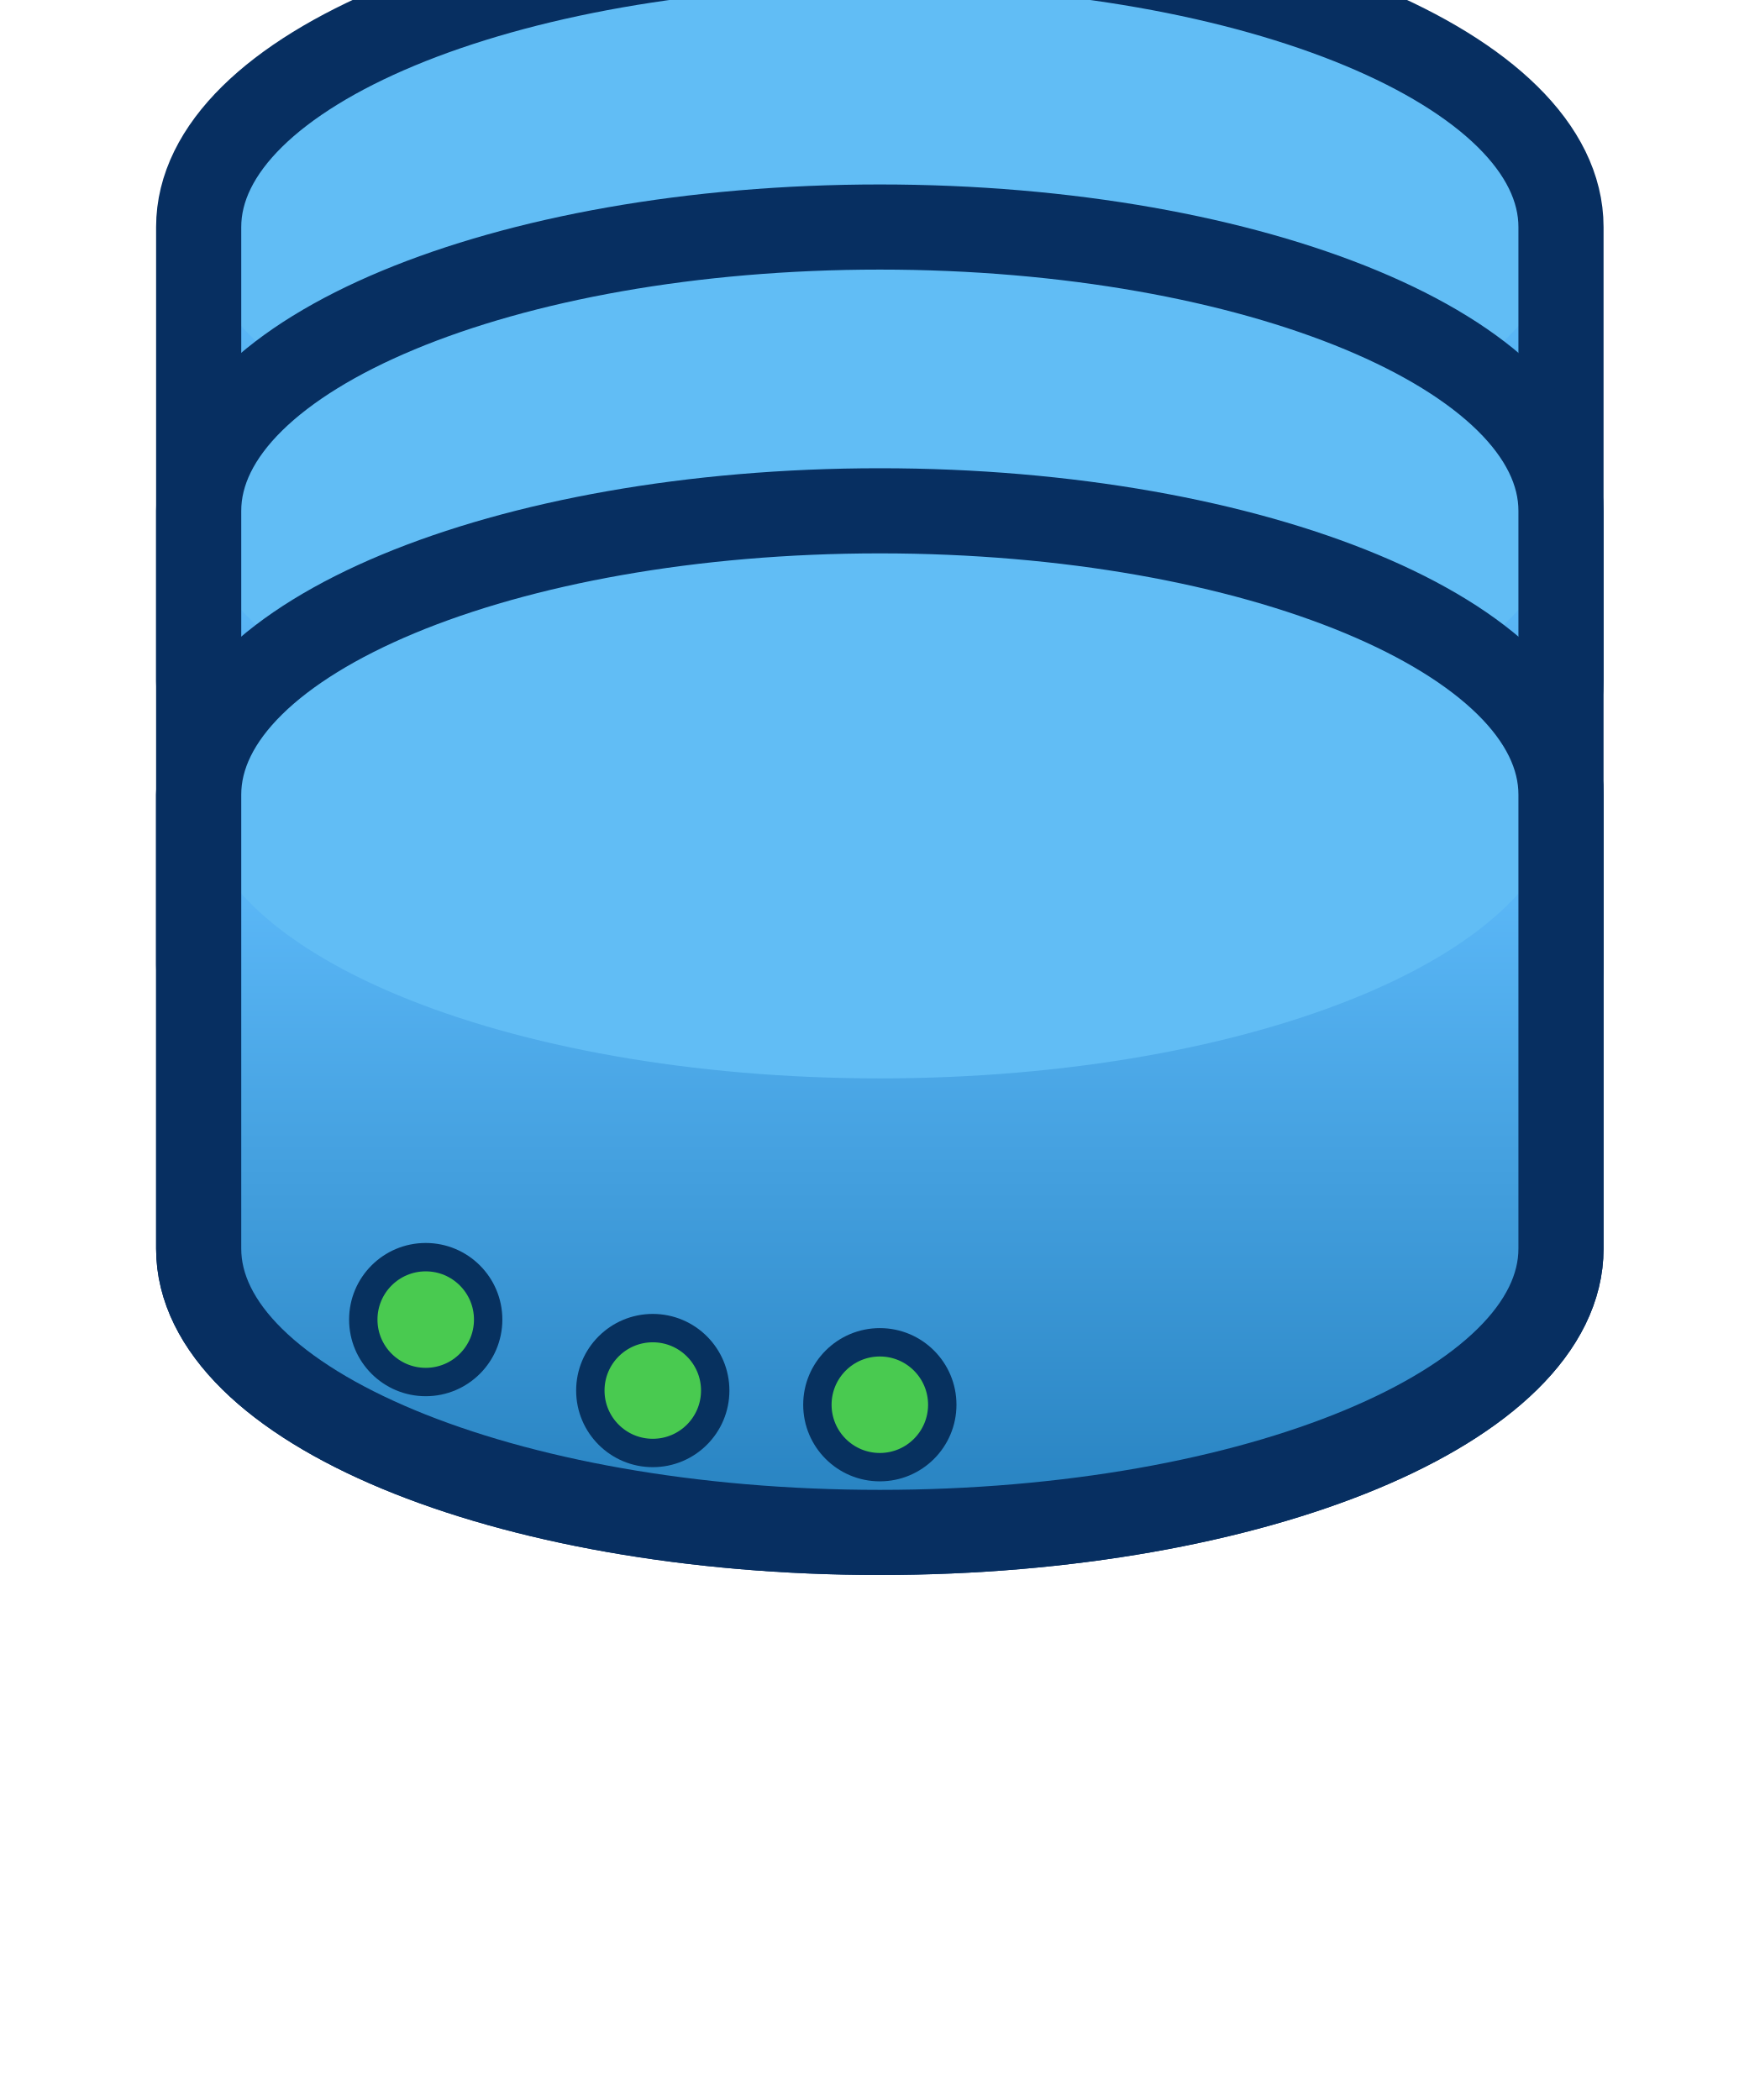
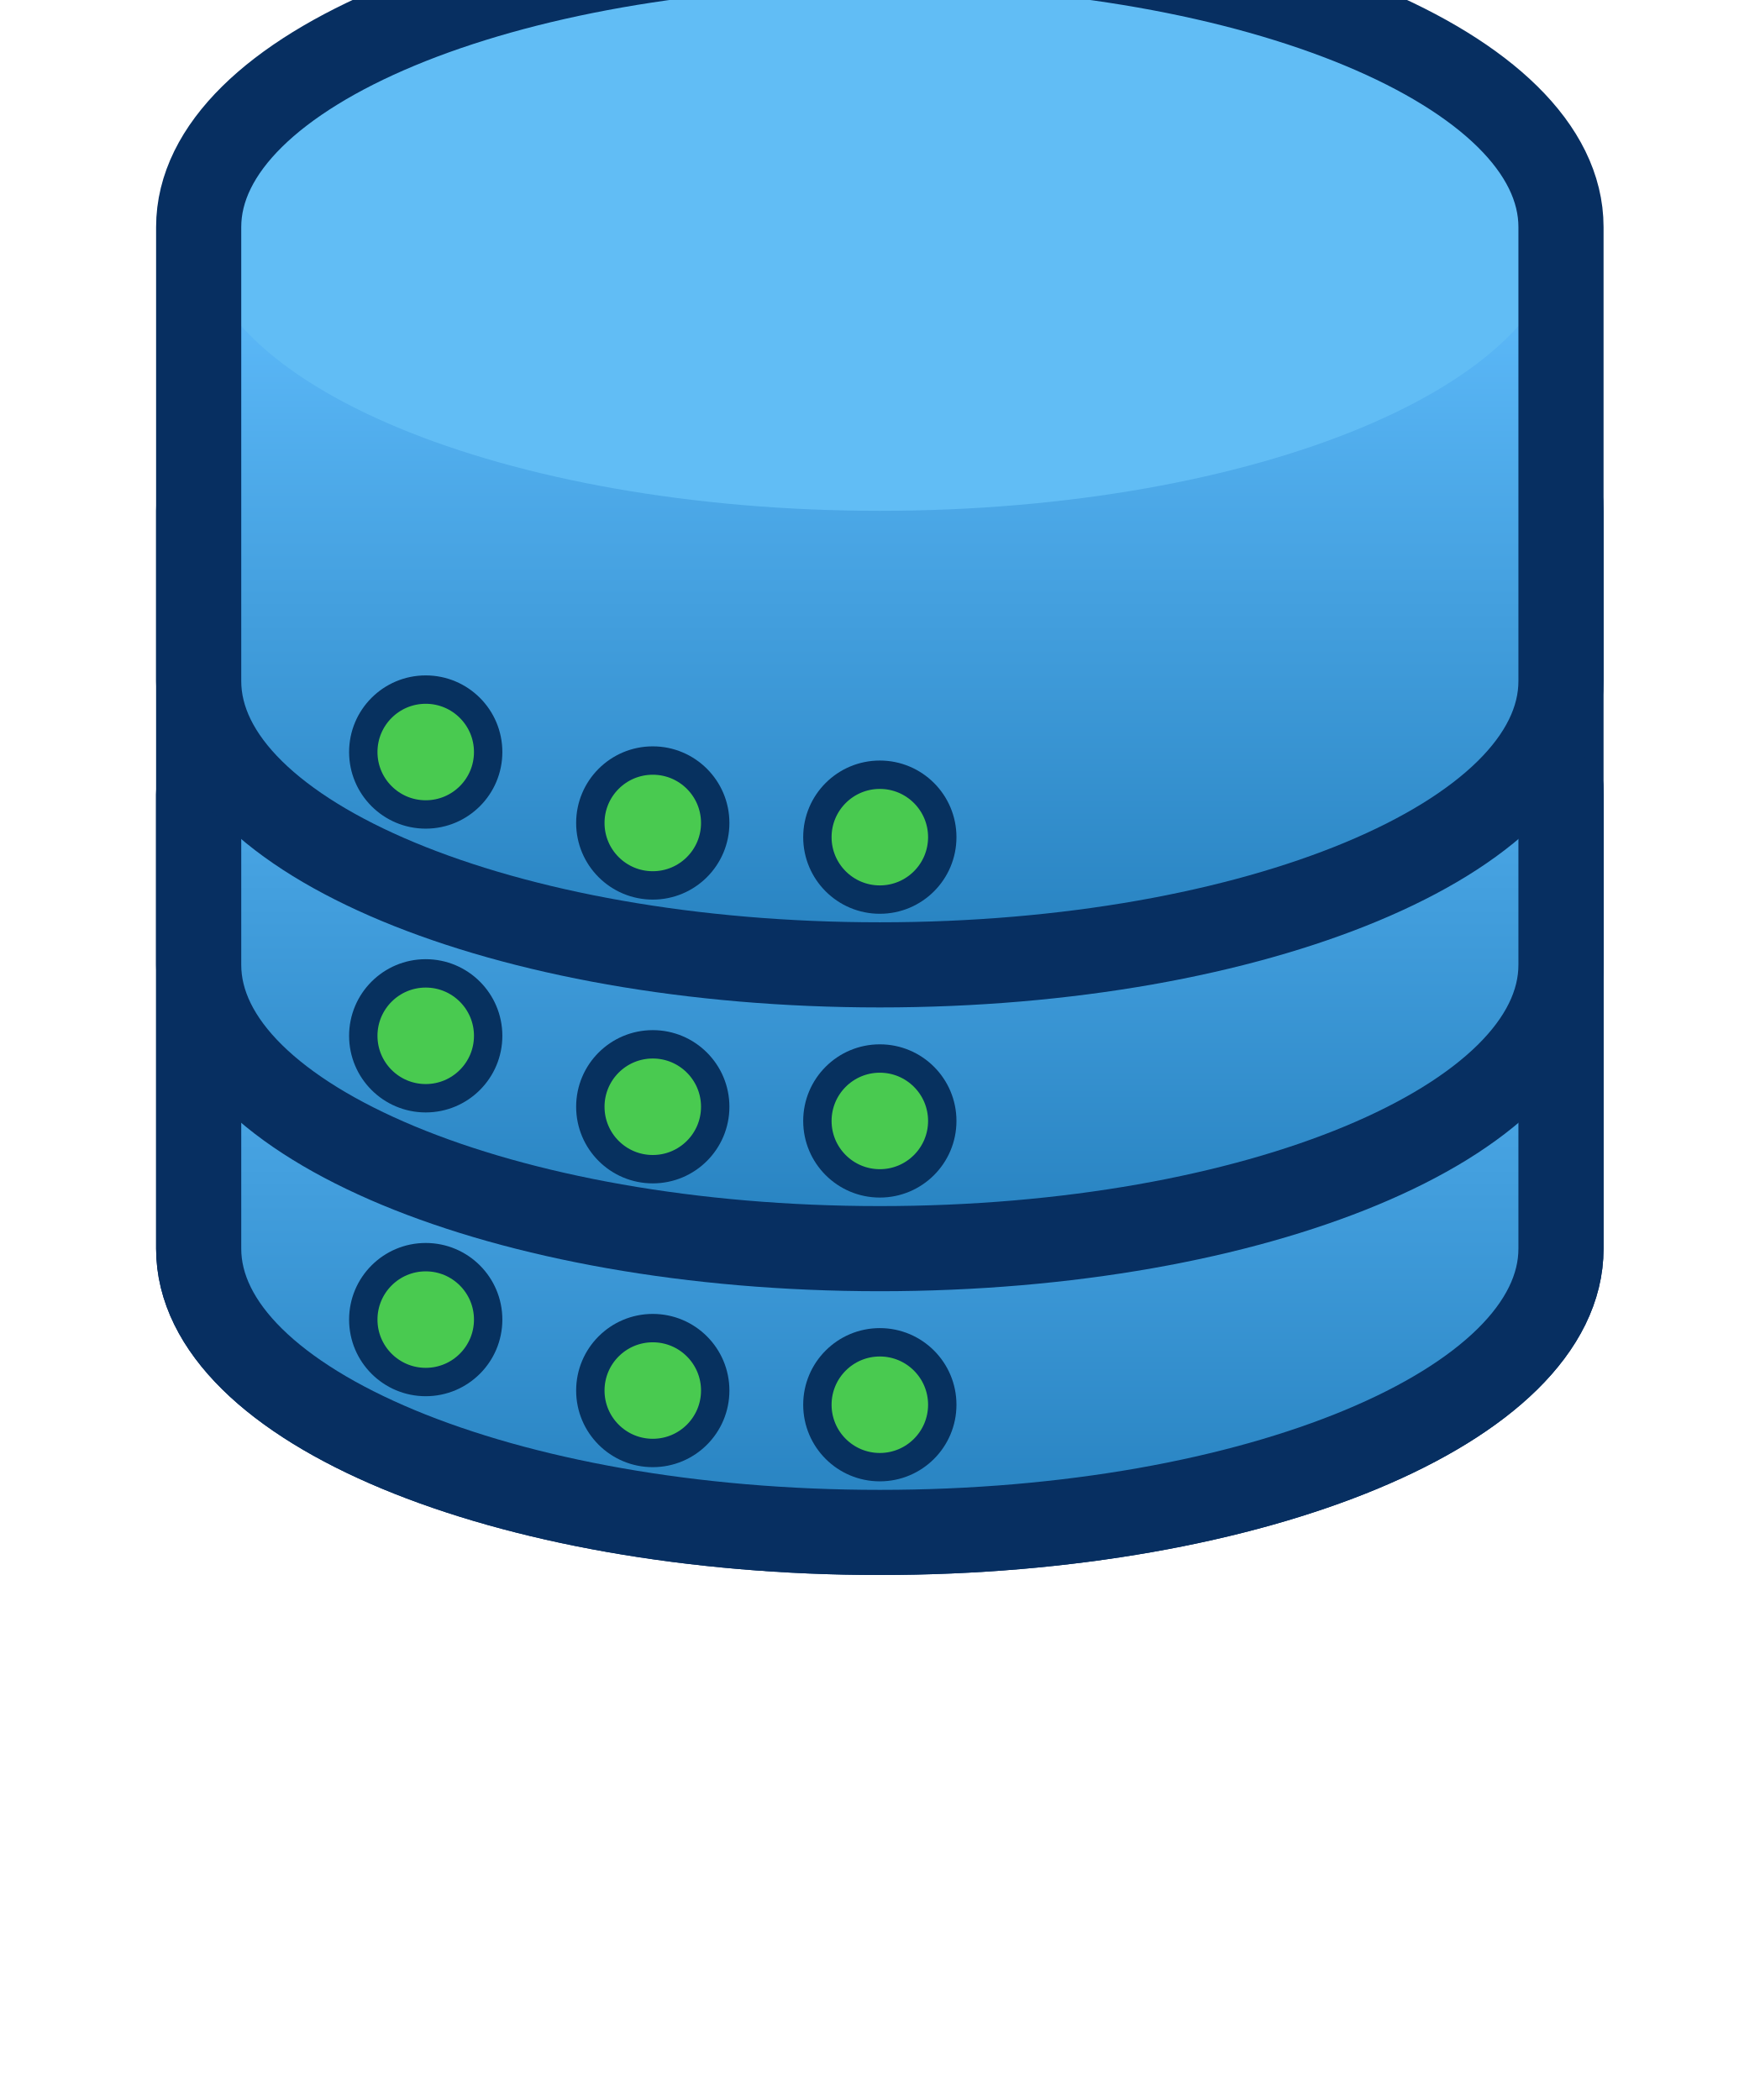
<svg xmlns="http://www.w3.org/2000/svg" viewBox="-31 -36 62 74" role="img" aria-labelledby="storage-title storage-desc">
  <defs>
    <linearGradient id="node-fill" x1="0" x2="0" y1="0" y2="1">
      <stop offset="0" stop-color="#62bfff" />
      <stop offset="1" stop-color="#247fbd" />
    </linearGradient>
  </defs>
  <g id="computer">
    <path d="M-24,-8 v16 c0,6 11,11 24,11s24,-5 24,-11V-8" fill="url(#node-fill)" />
    <ellipse cx="0" cy="-8" rx="24" ry="10" fill="#61bdf5" />
    <path d="M -24,-8 A 24 10 0 0 1 24,-8 V 8 A 24 10 0 0 1 -24,8 Z" fill="none" stroke="#072f61" stroke-width="3" stroke-linejoin="round" />
    <circle cx="-16" cy="10.5" r="2.2" fill="#49ca50" stroke="#07315f" stroke-width="1" />
    <circle cx="-8" cy="13" r="2.2" fill="#49ca50" stroke="#07315f" stroke-width="1" />
    <circle cx="0" cy="13.5" r="2.2" fill="#49ca50" stroke="#07315f" stroke-width="1" />
  </g>
  <g id="storage">
+     <use href="#computer" y="0" />
+     <use href="#computer" y="-10" />
    <use href="#computer" y="-20" />
-     <use href="#computer" y="-10" />
-     <use href="#computer" y="0" />
  </g>
</svg>
